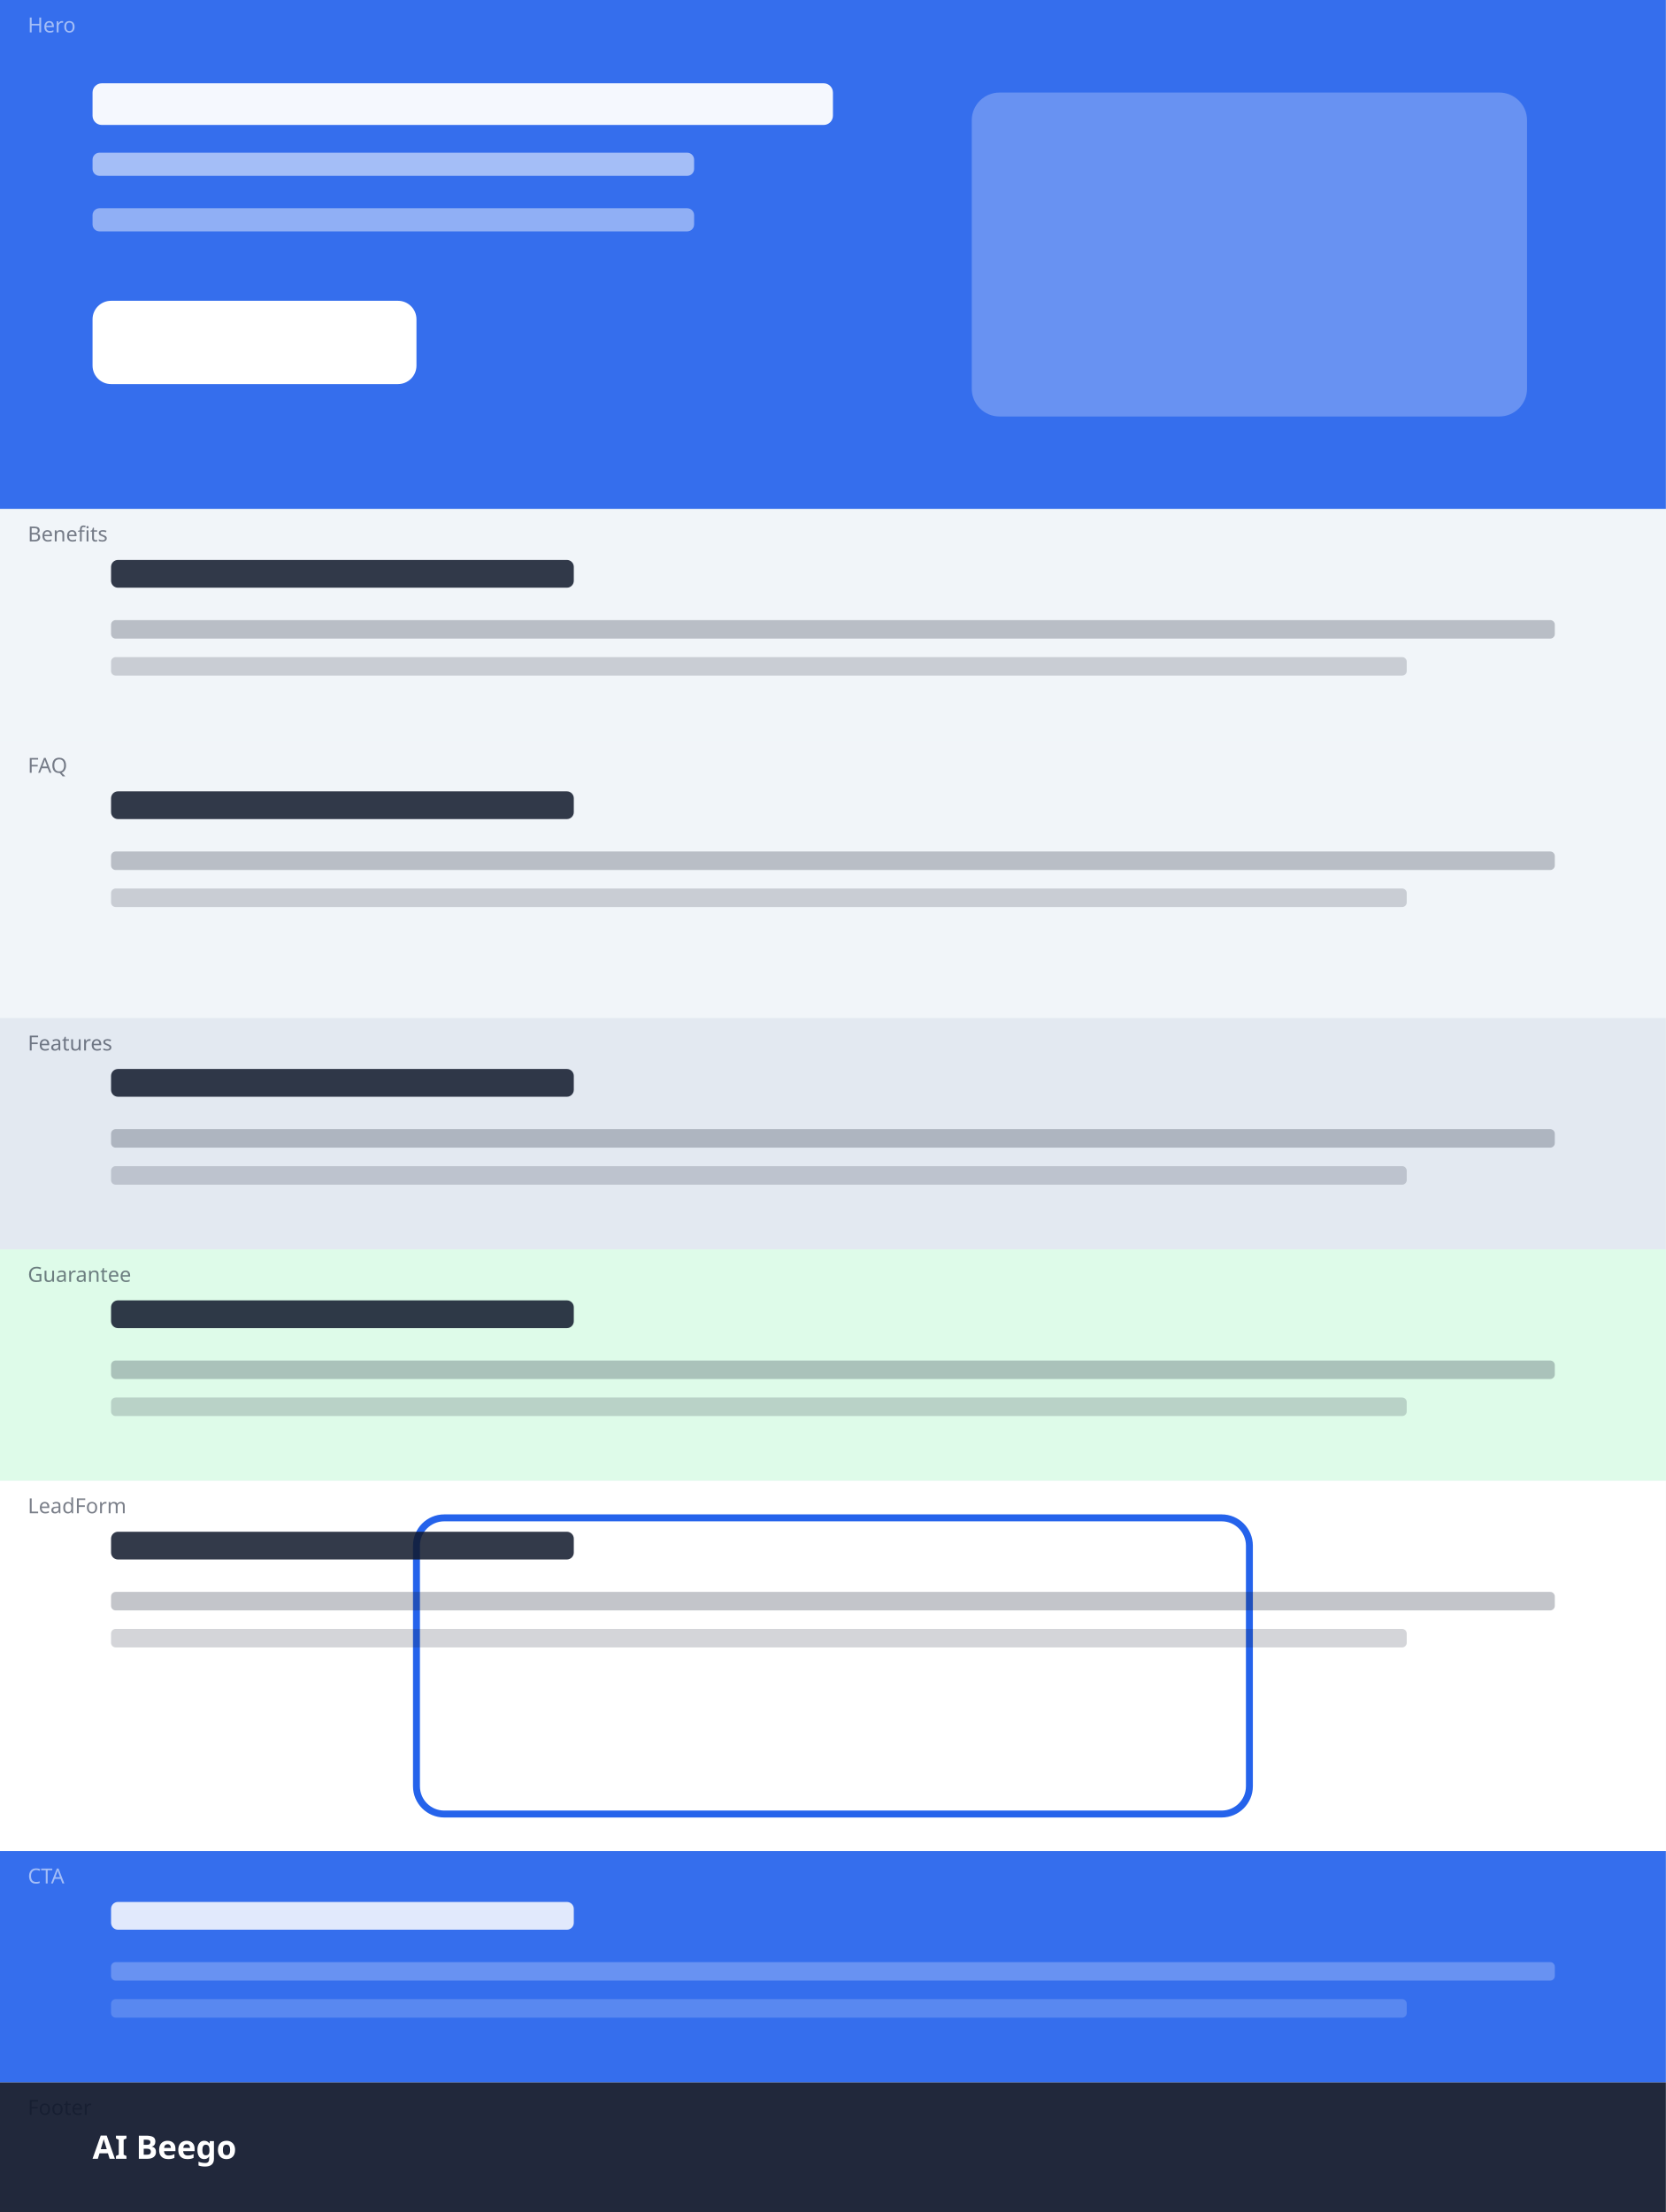
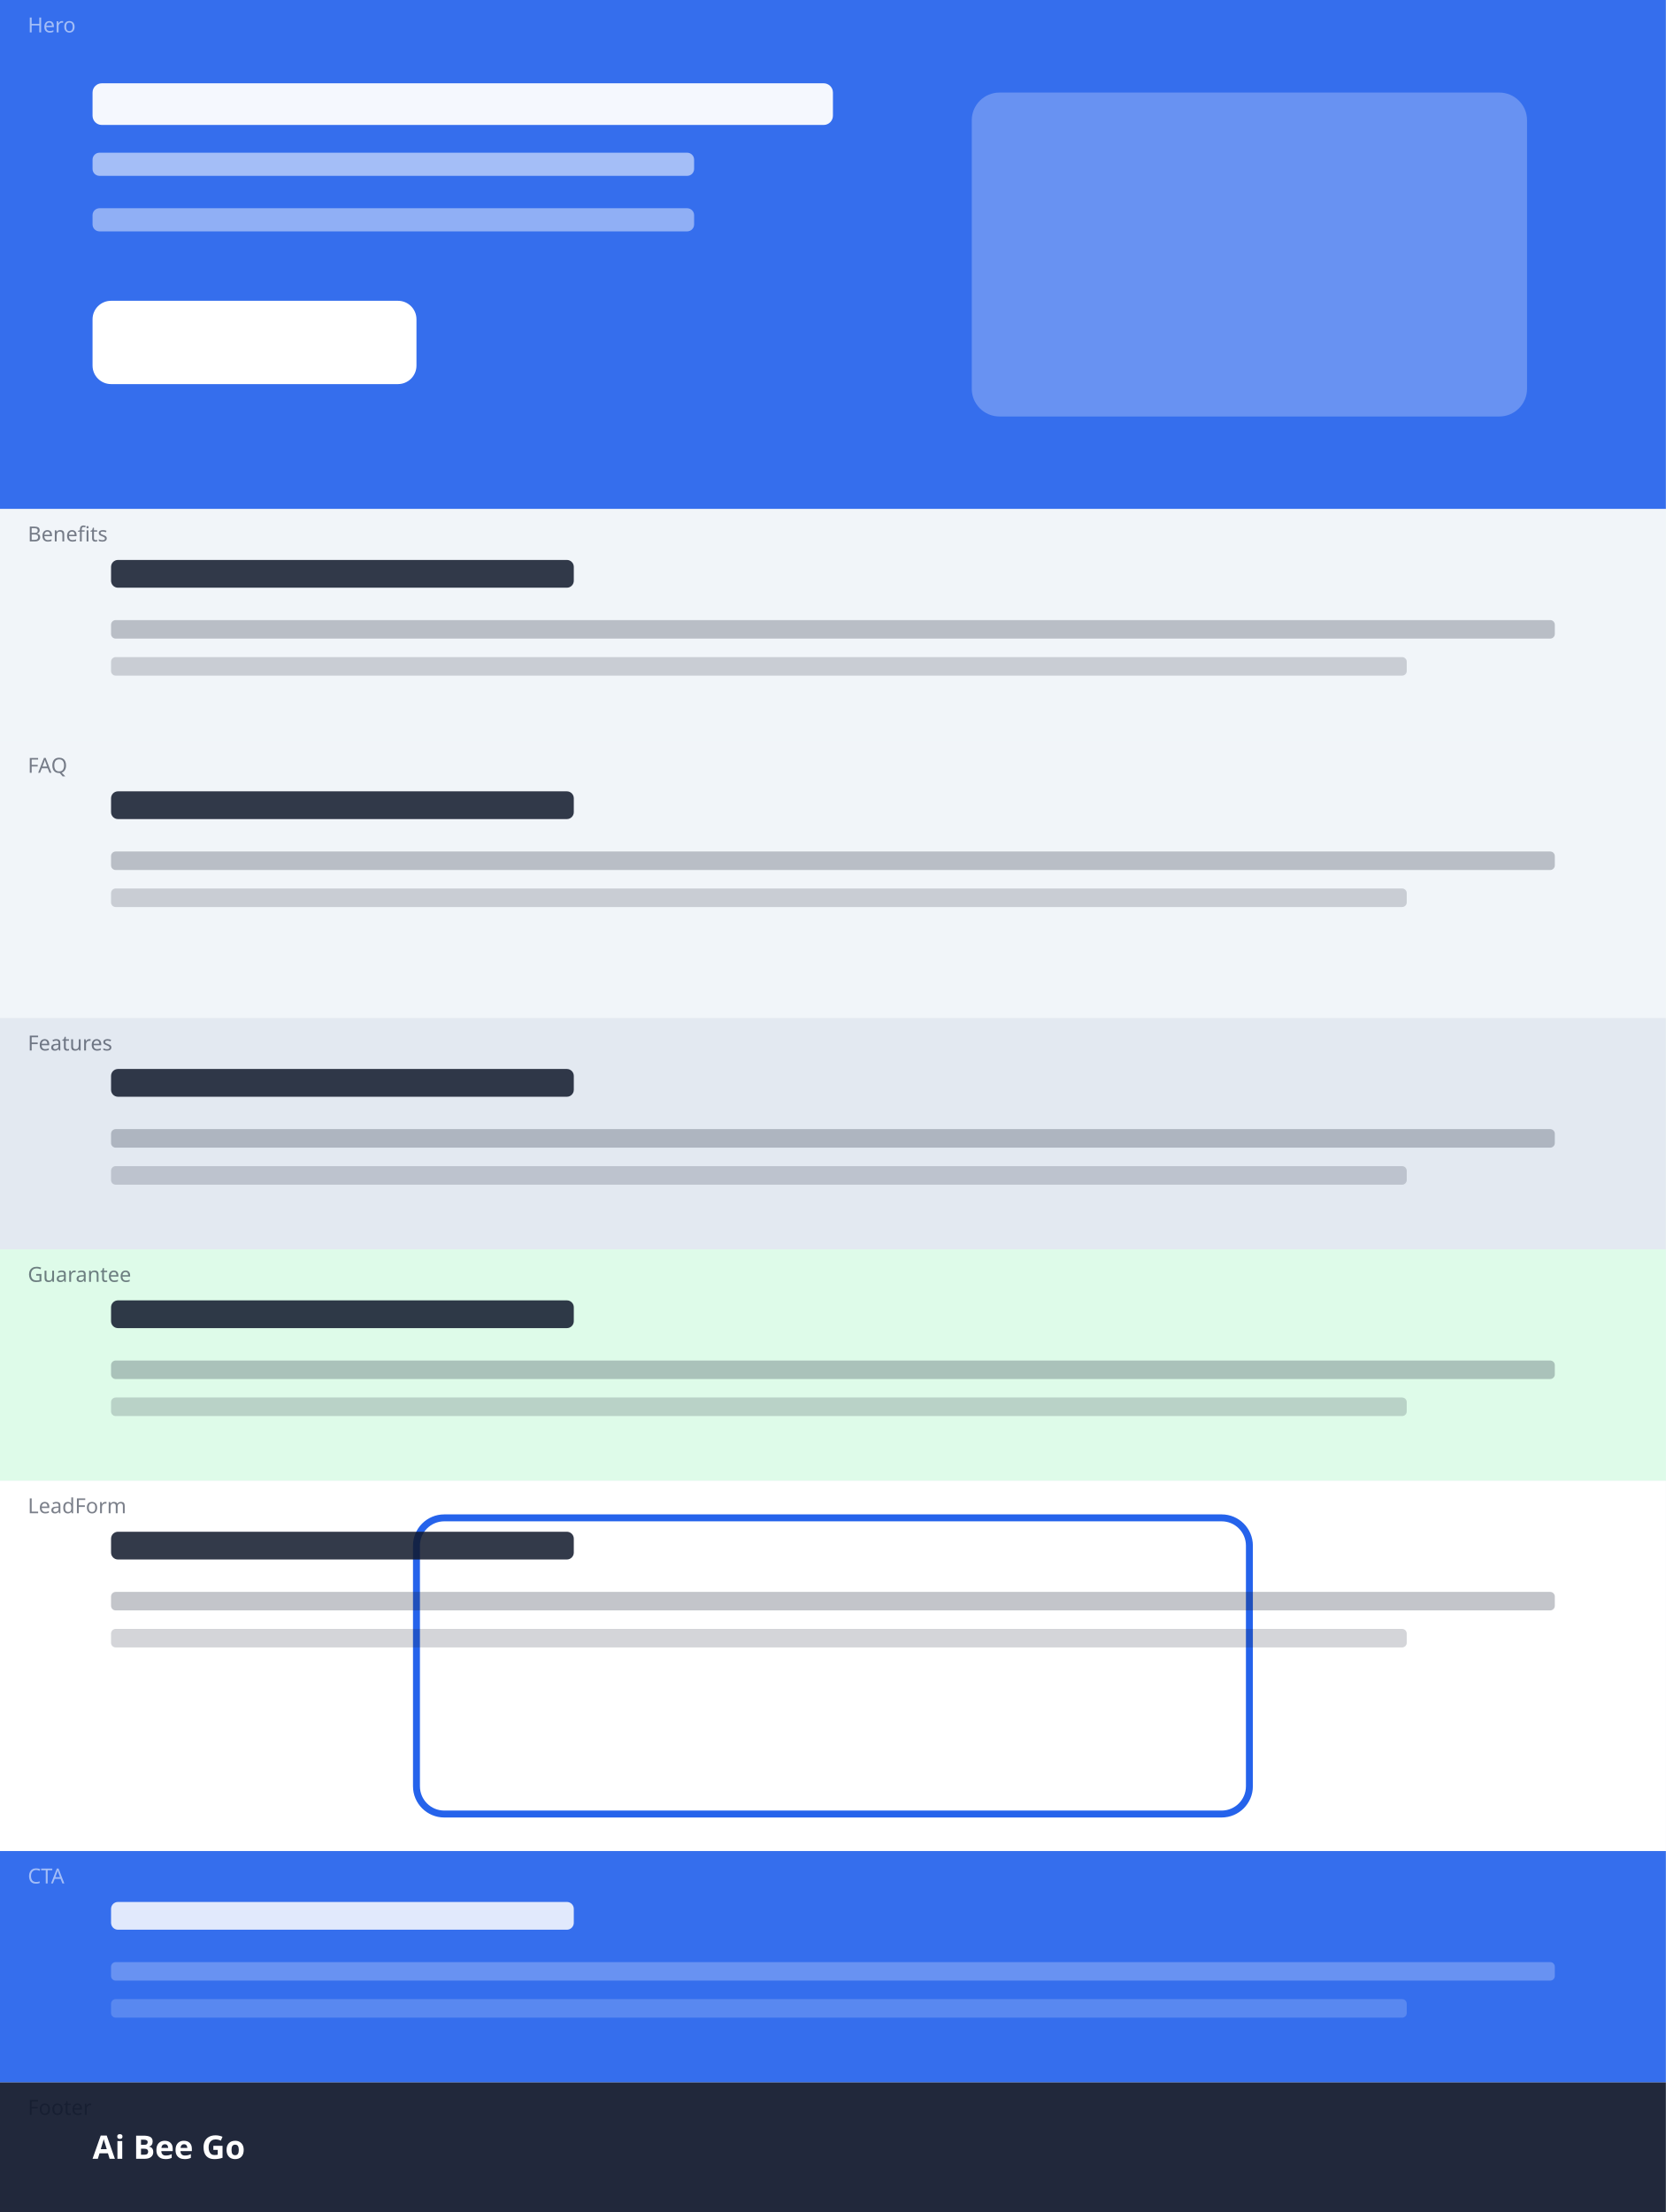
<svg xmlns="http://www.w3.org/2000/svg" width="720" height="956" viewBox="0 0 720 956" role="img" aria-label="Đăng ký Webinar · FAQ Heavy">
  <rect width="720" height="956" fill="#F1F5F9" />
  <rect x="0" y="0" width="720" height="220" fill="#2563EB" opacity="0.92" />
  <rect x="40" y="36" width="320" height="18" rx="4" fill="#FFFFFF" opacity="0.95" />
  <rect x="40" y="66" width="260" height="10" rx="3" fill="#FFFFFF" opacity="0.55" />
  <rect x="40" y="90" width="260" height="10" rx="3" fill="#FFFFFF" opacity="0.45" />
  <rect x="40" y="130" width="140" height="36" rx="8" fill="#FFFFFF" />
  <rect x="420" y="40" width="240" height="140" rx="12" fill="#FFFFFF" opacity="0.25" />
  <text x="12" y="14" fill="#FFFFFF" font-family="system-ui,sans-serif" font-size="9" opacity="0.55">Hero</text>
  <rect x="0" y="220" width="720" height="100" fill="#F1F5F9" opacity="0.92" />
  <rect x="48" y="242" width="200" height="12" rx="3" fill="#0F172A" opacity="0.85" />
  <rect x="48" y="268" width="624" height="8" rx="2" fill="#0F172A" opacity="0.25" />
  <rect x="48" y="284" width="560" height="8" rx="2" fill="#0F172A" opacity="0.18" />
  <text x="12" y="234" fill="#0F172A" font-family="system-ui,sans-serif" font-size="9" opacity="0.55">Benefits</text>
  <rect x="0" y="320" width="720" height="120" fill="#F1F5F9" opacity="0.92" />
  <rect x="48" y="342" width="200" height="12" rx="3" fill="#0F172A" opacity="0.85" />
  <rect x="48" y="368" width="624" height="8" rx="2" fill="#0F172A" opacity="0.25" />
  <rect x="48" y="384" width="560" height="8" rx="2" fill="#0F172A" opacity="0.18" />
  <text x="12" y="334" fill="#0F172A" font-family="system-ui,sans-serif" font-size="9" opacity="0.55">FAQ</text>
  <rect x="0" y="440" width="720" height="100" fill="#E2E8F0" opacity="0.92" />
  <rect x="48" y="462" width="200" height="12" rx="3" fill="#0F172A" opacity="0.85" />
  <rect x="48" y="488" width="624" height="8" rx="2" fill="#0F172A" opacity="0.25" />
  <rect x="48" y="504" width="560" height="8" rx="2" fill="#0F172A" opacity="0.18" />
  <text x="12" y="454" fill="#0F172A" font-family="system-ui,sans-serif" font-size="9" opacity="0.55">Features</text>
  <rect x="0" y="540" width="720" height="100" fill="#DCFCE7" opacity="0.92" />
  <rect x="48" y="562" width="200" height="12" rx="3" fill="#0F172A" opacity="0.85" />
  <rect x="48" y="588" width="624" height="8" rx="2" fill="#0F172A" opacity="0.25" />
  <rect x="48" y="604" width="560" height="8" rx="2" fill="#0F172A" opacity="0.18" />
  <text x="12" y="554" fill="#0F172A" font-family="system-ui,sans-serif" font-size="9" opacity="0.55">Guarantee</text>
  <rect x="0" y="640" width="720" height="160" fill="#FFFFFF" opacity="1" />
  <rect x="180" y="656" width="360" height="128" rx="12" fill="#FFFFFF" stroke="#2563EB" stroke-width="3" />
  <rect x="48" y="662" width="200" height="12" rx="3" fill="#0F172A" opacity="0.85" />
  <rect x="48" y="688" width="624" height="8" rx="2" fill="#0F172A" opacity="0.25" />
  <rect x="48" y="704" width="560" height="8" rx="2" fill="#0F172A" opacity="0.18" />
  <text x="12" y="654" fill="#0F172A" font-family="system-ui,sans-serif" font-size="9" opacity="0.55">LeadForm</text>
  <rect x="0" y="800" width="720" height="100" fill="#2563EB" opacity="0.92" />
  <rect x="48" y="822" width="200" height="12" rx="3" fill="#FFFFFF" opacity="0.85" />
  <rect x="48" y="848" width="624" height="8" rx="2" fill="#FFFFFF" opacity="0.25" />
  <rect x="48" y="864" width="560" height="8" rx="2" fill="#FFFFFF" opacity="0.18" />
  <text x="12" y="814" fill="#FFFFFF" font-family="system-ui,sans-serif" font-size="9" opacity="0.55">CTA</text>
  <rect x="0" y="900" width="720" height="56" fill="#0F172A" opacity="0.92" />
-   <text x="40" y="933" fill="#FFFFFF" font-family="system-ui,sans-serif" font-size="14" font-weight="700">AI Beego</text>
+   <text x="40" y="933" fill="#FFFFFF" font-family="system-ui,sans-serif" font-size="14" font-weight="700">Ai Bee Go</text>
  <text x="12" y="914" fill="#0F172A" font-family="system-ui,sans-serif" font-size="9" opacity="0.55">Footer</text>
</svg>
